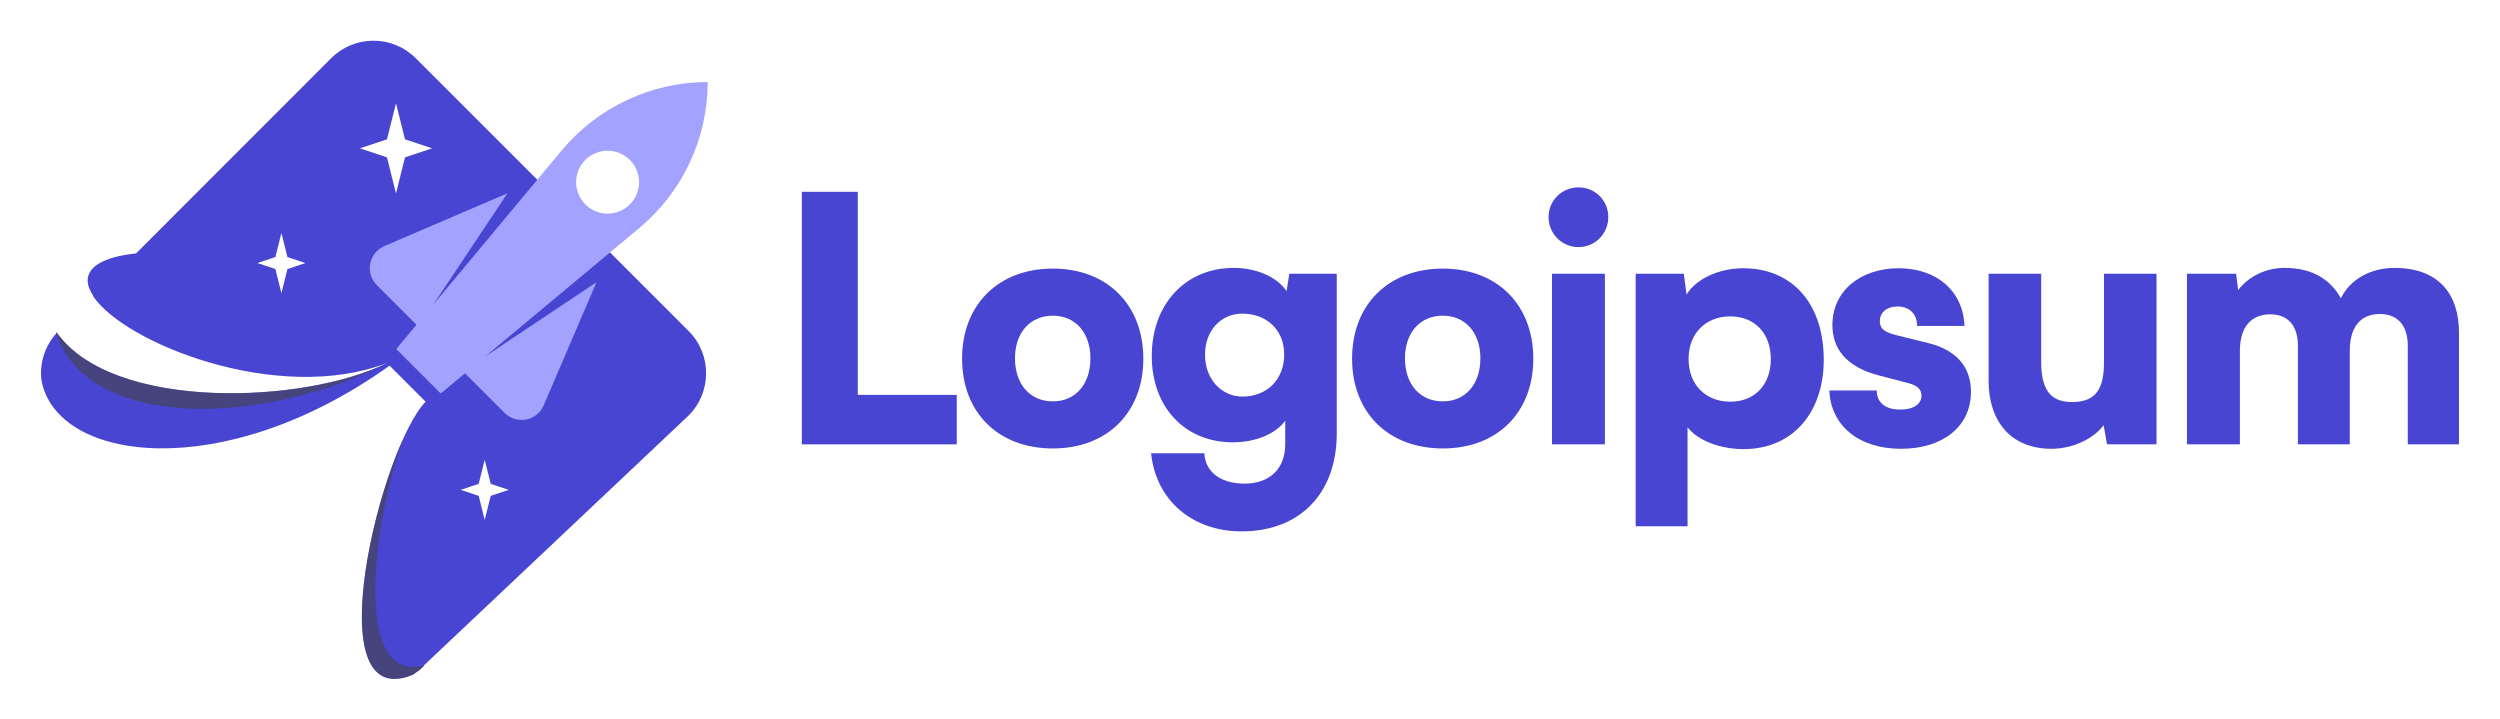
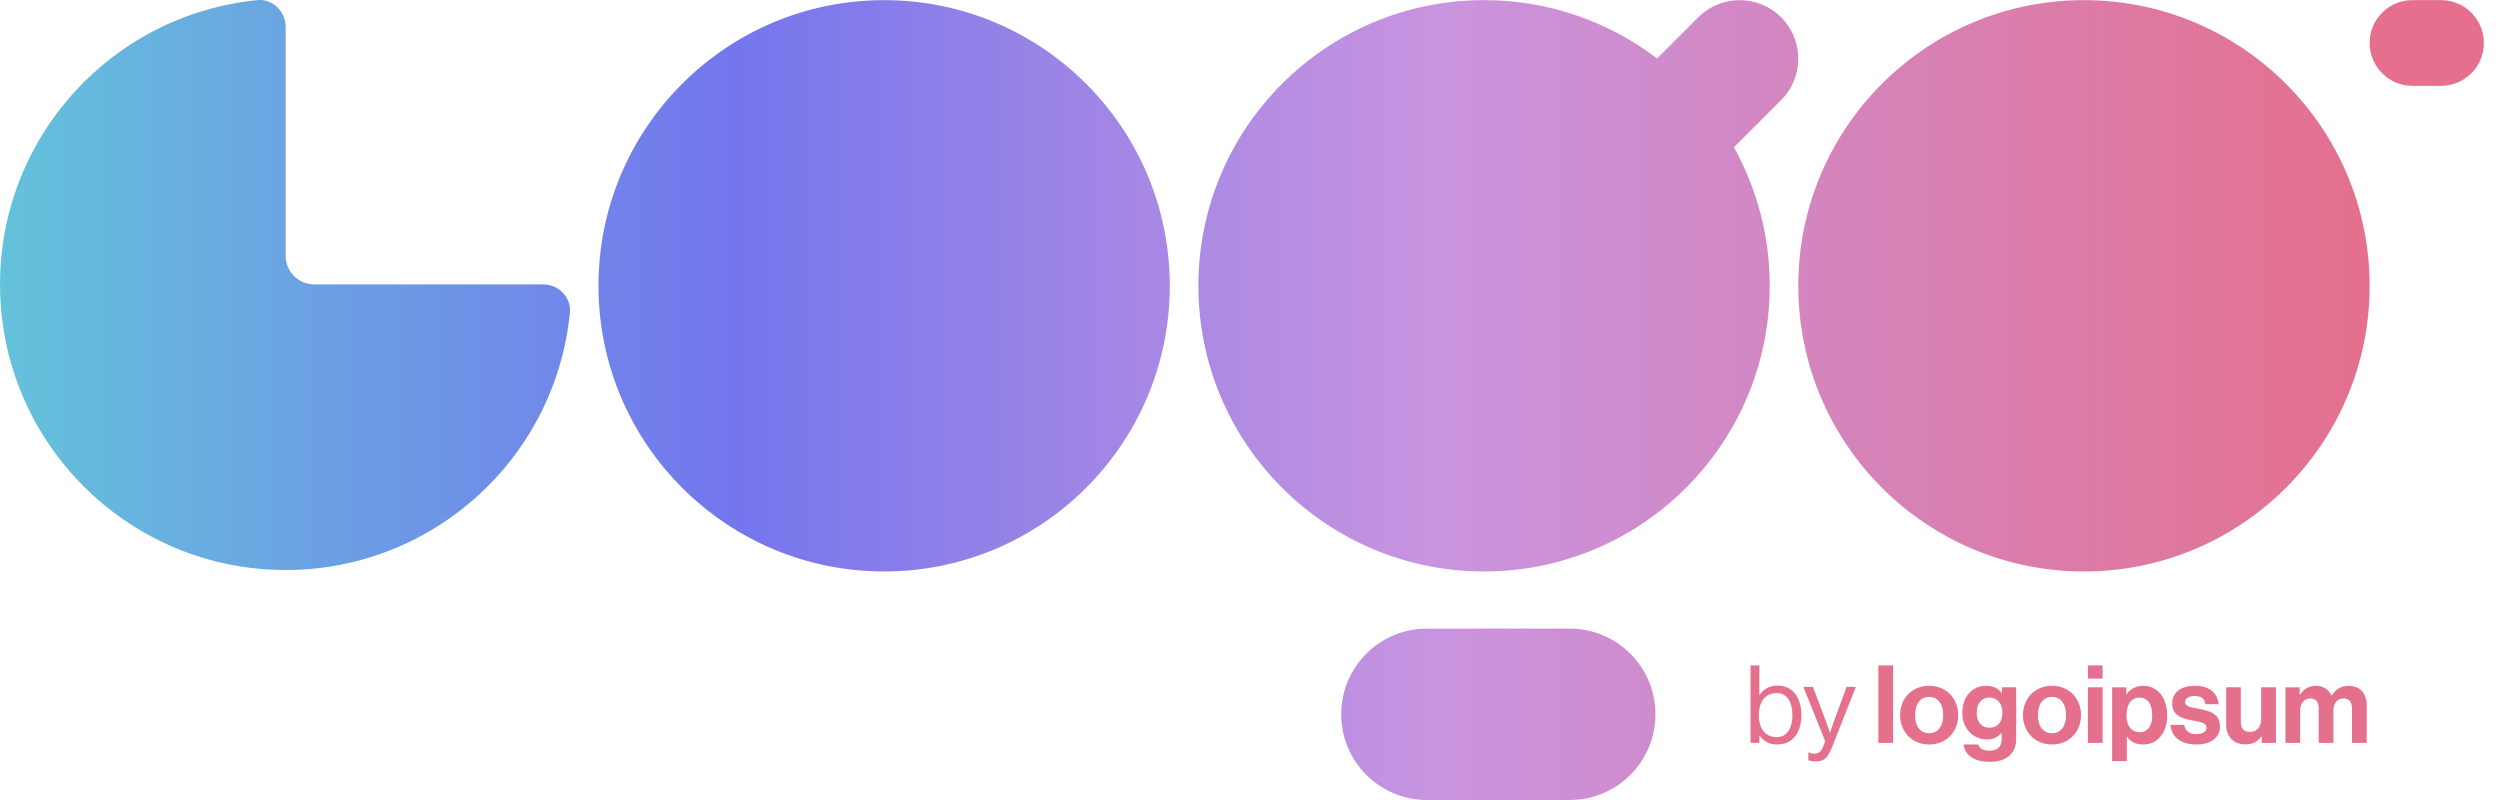
- <svg xmlns="http://www.w3.org/2000/svg" id="logo-33" width="160" height="46" viewBox="0 0 160 46" fill="none">
-   <path fill-rule="evenodd" clip-rule="evenodd" d="M26.605 3.724C25.111 2.231 22.689 2.232 21.196 3.725L8.735 16.192L8.724 16.189L8.685 16.193C8.701 16.201 8.717 16.208 8.733 16.216C6.547 16.445 5.619 17.102 5.609 17.946C5.613 18.259 5.741 18.598 5.978 18.95L5.966 18.962C7.954 21.959 17.799 25.913 24.764 23.234C19.544 25.844 7.25 26.361 3.64 21.294C2.855 22.142 2.527 23.257 2.651 24.328C3.605 29.585 14.269 31.02 24.933 23.402L27.241 25.71C24.369 28.66 20.128 45.797 26.43 43.18C26.58 43.079 26.707 42.988 26.879 42.857L27.16 42.592C27.144 42.596 27.128 42.6 27.112 42.604L43.992 26.668C45.559 25.188 45.595 22.706 44.07 21.183L26.605 3.724ZM24.766 8.917L25.343 6.61L25.92 8.917L27.651 9.494L25.92 10.071L25.343 12.379L24.766 10.071L23.036 9.494L24.766 8.917ZM17.625 16.451L18.01 14.912L18.395 16.451L19.549 16.835L18.395 17.22L18.01 18.759L17.625 17.22L16.472 16.835L17.625 16.451ZM31.021 29.428L30.637 30.966L29.483 31.351L30.637 31.735L31.021 33.274L31.406 31.735L32.56 31.351L31.406 30.966L31.021 29.428Z" class="ccustom" fill="#4845D2" />
-   <path d="M54.898 12.275H51.316V28.439H61.232V25.272H54.898V12.275Z" class="ccustom" fill="#4845D2" />
-   <path d="M61.574 22.956C61.574 26.407 63.89 28.701 67.384 28.701C70.857 28.701 73.173 26.407 73.173 22.956C73.173 19.505 70.857 17.19 67.384 17.19C63.89 17.19 61.574 19.505 61.574 22.956ZM64.96 22.934C64.96 21.296 65.921 20.204 67.384 20.204C68.826 20.204 69.787 21.296 69.787 22.934C69.787 24.595 68.826 25.687 67.384 25.687C65.921 25.687 64.96 24.595 64.96 22.934Z" class="ccustom" fill="#4845D2" />
-   <path d="M73.714 22.782C73.714 26.08 75.854 28.308 78.89 28.308C80.354 28.308 81.621 27.783 82.254 26.932V28.439C82.254 29.946 81.315 30.951 79.655 30.951C78.169 30.951 77.143 30.252 77.077 29.007H73.67C73.976 31.999 76.291 34.008 79.458 34.008C83.193 34.008 85.552 31.584 85.552 27.74V17.518H82.516L82.341 18.631C81.73 17.736 80.441 17.146 78.956 17.146C75.898 17.146 73.714 19.44 73.714 22.782ZM77.121 22.694C77.121 21.122 78.17 20.073 79.502 20.073C81.053 20.073 82.189 21.1 82.189 22.694C82.189 24.289 81.075 25.381 79.524 25.381C78.191 25.381 77.121 24.289 77.121 22.694Z" class="ccustom" fill="#4845D2" />
-   <path d="M86.533 22.956C86.533 26.407 88.848 28.701 92.343 28.701C95.816 28.701 98.131 26.407 98.131 22.956C98.131 19.505 95.816 17.19 92.343 17.19C88.848 17.19 86.533 19.505 86.533 22.956ZM89.918 22.934C89.918 21.296 90.879 20.204 92.343 20.204C93.784 20.204 94.745 21.296 94.745 22.934C94.745 24.595 93.784 25.687 92.343 25.687C90.879 25.687 89.918 24.595 89.918 22.934Z" class="ccustom" fill="#4845D2" />
-   <path d="M101.031 15.814C102.079 15.814 102.931 14.962 102.931 13.892C102.931 12.822 102.079 11.992 101.031 11.992C99.961 11.992 99.109 12.822 99.109 13.892C99.109 14.962 99.961 15.814 101.031 15.814ZM99.327 28.439H102.713V17.518H99.327V28.439Z" class="ccustom" fill="#4845D2" />
-   <path d="M104.683 33.681H108.003V27.347C108.637 28.177 110.078 28.744 111.586 28.744C114.84 28.744 116.806 26.255 116.718 22.803C116.631 19.287 114.6 17.168 111.564 17.168C110.013 17.168 108.55 17.845 107.938 18.85L107.763 17.518H104.683V33.681ZM108.069 22.978C108.069 21.34 109.161 20.248 110.734 20.248C112.328 20.248 113.333 21.362 113.333 22.978C113.333 24.595 112.328 25.708 110.734 25.708C109.161 25.708 108.069 24.616 108.069 22.978Z" class="ccustom" fill="#4845D2" />
-   <path d="M117.077 24.988C117.164 27.194 118.912 28.723 121.664 28.723C124.307 28.723 126.142 27.325 126.142 25.075C126.142 23.459 125.18 22.388 123.389 21.952L121.445 21.471C120.746 21.296 120.31 21.122 120.31 20.554C120.31 19.986 120.768 19.614 121.445 19.614C122.21 19.614 122.712 20.117 122.69 20.86H125.727C125.639 18.588 123.914 17.168 121.511 17.168C119.086 17.168 117.274 18.61 117.274 20.794C117.274 22.257 118.082 23.459 120.244 24.027L122.166 24.529C122.734 24.682 122.974 24.944 122.974 25.315C122.974 25.861 122.472 26.211 121.62 26.211C120.637 26.211 120.113 25.752 120.113 24.988H117.077Z" class="ccustom" fill="#4845D2" />
-   <path d="M131.29 28.723C132.623 28.723 133.955 28.111 134.632 27.215L134.851 28.439H138.018V17.518H134.654V23.197C134.654 24.835 134.173 25.73 132.623 25.73C131.421 25.73 130.635 25.184 130.635 23.153V17.518H127.271V24.376C127.271 26.975 128.713 28.723 131.29 28.723Z" class="ccustom" fill="#4845D2" />
-   <path d="M143.352 28.439V22.476C143.352 20.641 144.335 20.117 145.296 20.117C146.366 20.117 147.065 20.772 147.065 22.126V28.439H150.385V22.476C150.385 20.619 151.346 20.095 152.307 20.095C153.377 20.095 154.098 20.75 154.098 22.126V28.439H157.375V21.296C157.375 18.806 156.064 17.146 153.246 17.146C151.674 17.146 150.385 17.911 149.817 19.09C149.162 17.911 148.026 17.146 146.213 17.146C145.012 17.146 143.898 17.692 143.243 18.566L143.112 17.518H139.966V28.439H143.352Z" class="ccustom" fill="#4845D2" />
-   <path fill-rule="evenodd" clip-rule="evenodd" d="M45.292 5.251C41.683 5.251 38.261 6.854 35.95 9.626L27.732 19.489L32.477 12.37L24.599 15.747C23.599 16.175 23.348 17.479 24.118 18.249L26.653 20.784L25.358 22.337L28.206 25.185L29.759 23.89L32.294 26.425C33.064 27.195 34.368 26.944 34.796 25.944L38.173 18.066L31.054 22.812L40.917 14.592C43.689 12.282 45.292 8.86 45.292 5.251ZM37.461 13.082C38.247 13.869 39.522 13.869 40.309 13.082C41.095 12.296 41.095 11.021 40.309 10.235C39.522 9.448 38.247 9.448 37.461 10.235C36.675 11.021 36.675 12.296 37.461 13.082Z" class="ccompli2" fill="#A3A2FF" />
-   <path opacity="0.6" d="M3.548 21.161C5.433 27.621 16.897 27.284 24.761 23.235C19.495 25.866 7.037 26.369 3.548 21.161Z" fill="#424242" />
-   <path opacity="0.6" d="M26.43 43.18C21.119 45.385 23.296 33.565 25.83 28.024C23.983 32.949 22.405 43.804 27.16 42.592L26.879 42.857C26.707 42.988 26.58 43.079 26.43 43.18Z" fill="#424242" />
+ <svg xmlns="http://www.w3.org/2000/svg" id="logo-79" class="gradient" width="125" height="40" viewBox="0 0 125 40" fill="none">
+   <path class="ccustom" d="M88.861 37.225c.759 0 1.208-.575 1.208-1.474 0-.932-.482-1.474-1.192-1.474-.406 0-.688.18-.899.466h-.01V33.27h-.44v3.873h.44v-.368h.01c.228.314.504.45.883.45Zm-.032-.369c-.596 0-.889-.471-.889-1.1 0-.606.282-1.105.894-1.105.531 0 .786.477.786 1.105 0 .634-.255 1.1-.791 1.1Zm1.983 1.214c.341 0 .558-.12.785-.7l1.198-3.028h-.466l-.64 1.745c-.086.233-.184.547-.184.547h-.01s-.104-.314-.19-.547l-.661-1.745h-.477l1.094 2.72-.108.276c-.108.271-.233.342-.417.342a.616.616 0 0 1-.298-.06h-.022v.39c.12.049.228.06.396.06Zm3.106-.927h.737V33.27h-.737v3.873Zm2.539.082c.861 0 1.452-.64 1.452-1.469 0-.829-.59-1.468-1.452-1.468-.861 0-1.452.64-1.452 1.468 0 .83.59 1.469 1.452 1.469Zm0-.564c-.455 0-.704-.363-.704-.905 0-.541.249-.91.704-.91.45 0 .704.369.704.91 0 .542-.254.905-.704.905Zm3.019 1.43c.412 0 .769-.097 1.002-.314.206-.19.331-.455.331-.845v-2.568h-.71v.293h-.011c-.168-.233-.422-.369-.77-.369-.703 0-1.202.531-1.202 1.36 0 .84.607 1.327 1.225 1.327.352 0 .563-.14.725-.325h.017v.304c0 .379-.2.58-.618.58-.341 0-.498-.136-.558-.31h-.731c.075.542.541.867 1.3.867Zm-.01-1.706c-.38 0-.63-.276-.63-.748 0-.466.25-.758.624-.758.444 0 .661.346.661.753 0 .412-.19.753-.656.753Zm3.134.84c.861 0 1.452-.64 1.452-1.469 0-.829-.591-1.468-1.452-1.468-.862 0-1.452.64-1.452 1.468 0 .83.59 1.469 1.452 1.469Zm0-.564c-.455 0-.705-.363-.705-.905 0-.541.25-.91.705-.91.449 0 .704.369.704.91 0 .542-.255.905-.704.905Zm1.794.482h.737v-2.779h-.737v2.78Zm0-3.212h.737v-.661h-.737v.66Zm1.212 4.122h.737V36.83h.01c.158.239.412.396.802.396.715 0 1.203-.57 1.203-1.469 0-.867-.471-1.468-1.208-1.468a.972.972 0 0 0-.818.423h-.016v-.347h-.71v3.69Zm1.392-1.44c-.439 0-.672-.331-.672-.835 0-.498.185-.894.645-.894.455 0 .639.368.639.894s-.238.834-.612.834Zm2.83.612c.693 0 1.17-.336 1.17-.894 0-.65-.515-.78-.981-.878-.395-.081-.763-.103-.763-.341 0-.2.189-.31.476-.31.315 0 .504.11.537.407h.666c-.054-.558-.46-.92-1.192-.92-.634 0-1.132.286-1.132.888 0 .606.487.742.986.84.379.075.731.102.731.368 0 .195-.184.32-.509.32-.33 0-.558-.141-.607-.461h-.682c.043.59.493.98 1.3.98Zm3.968-.082v-2.779h-.737v1.604c0 .368-.212.628-.558.628-.314 0-.461-.179-.461-.504v-1.728h-.731v1.853c0 .607.347 1.002.964 1.002.39 0 .607-.146.797-.4h.016v.324h.71Zm.476 0h.737V35.53c0-.369.2-.607.498-.607.271 0 .428.163.428.477v1.744h.737V35.53c0-.369.19-.607.499-.607.271 0 .428.163.428.477v1.744h.737v-1.869c0-.607-.331-.986-.916-.986-.352 0-.645.184-.834.488h-.011a.83.83 0 0 0-.77-.488.908.908 0 0 0-.807.45h-.016v-.374h-.71v2.78Z" fill="#E5708C" />
+   <path d="M118.481 2.149c0-1.183.959-2.143 2.142-2.143h1.429a2.142 2.142 0 0 1 0 4.286h-1.429a2.142 2.142 0 0 1-2.142-2.143ZM58.49 14.29c0 7.888-6.394 14.283-14.283 14.283-7.888 0-14.283-6.395-14.283-14.283C29.924 6.4 36.319.007 44.207.007 52.096.007 58.49 6.4 58.49 14.29Zm-31.352-.071c.79 0 1.436.64 1.357 1.426A14.283 14.283 0 1 1 12.857.007c.785-.08 1.426.568 1.426 1.356V12.79c0 .79.64 1.429 1.429 1.429h11.426ZM78.487 31.43a4.285 4.285 0 1 1 0 8.57h-7.141a4.285 4.285 0 0 1 0-8.57h7.141Zm-4.285-2.857c7.889 0 14.284-6.395 14.284-14.283a14.22 14.22 0 0 0-1.789-6.925l2.36-2.36a2.928 2.928 0 1 0-4.142-4.14l-2.06 2.06A14.22 14.22 0 0 0 74.201.006C66.314.007 59.92 6.4 59.92 14.29c0 7.888 6.395 14.283 14.283 14.283Zm44.279-14.283c0 7.888-6.395 14.283-14.284 14.283-7.888 0-14.283-6.395-14.283-14.283 0-7.89 6.395-14.283 14.283-14.283 7.889 0 14.284 6.394 14.284 14.283Z" fill="url(#gradient_a1234)" />
+   <defs>
+     <linearGradient id="gradient_a1234" x1="0" y1="16" x2="119" y2="16" gradientUnits="userSpaceOnUse">
+       <stop class="ccompli1" stop-color="#64C2DB" />
+       <stop class="ccompli2" offset=".307" stop-color="#7476ED" />
+       <stop class="ccustom" offset=".604" stop-color="#C994DF" />
+       <stop class="ccompli1" offset="1" stop-color="#E56F8C" />
+     </linearGradient>
+   </defs>
</svg>
